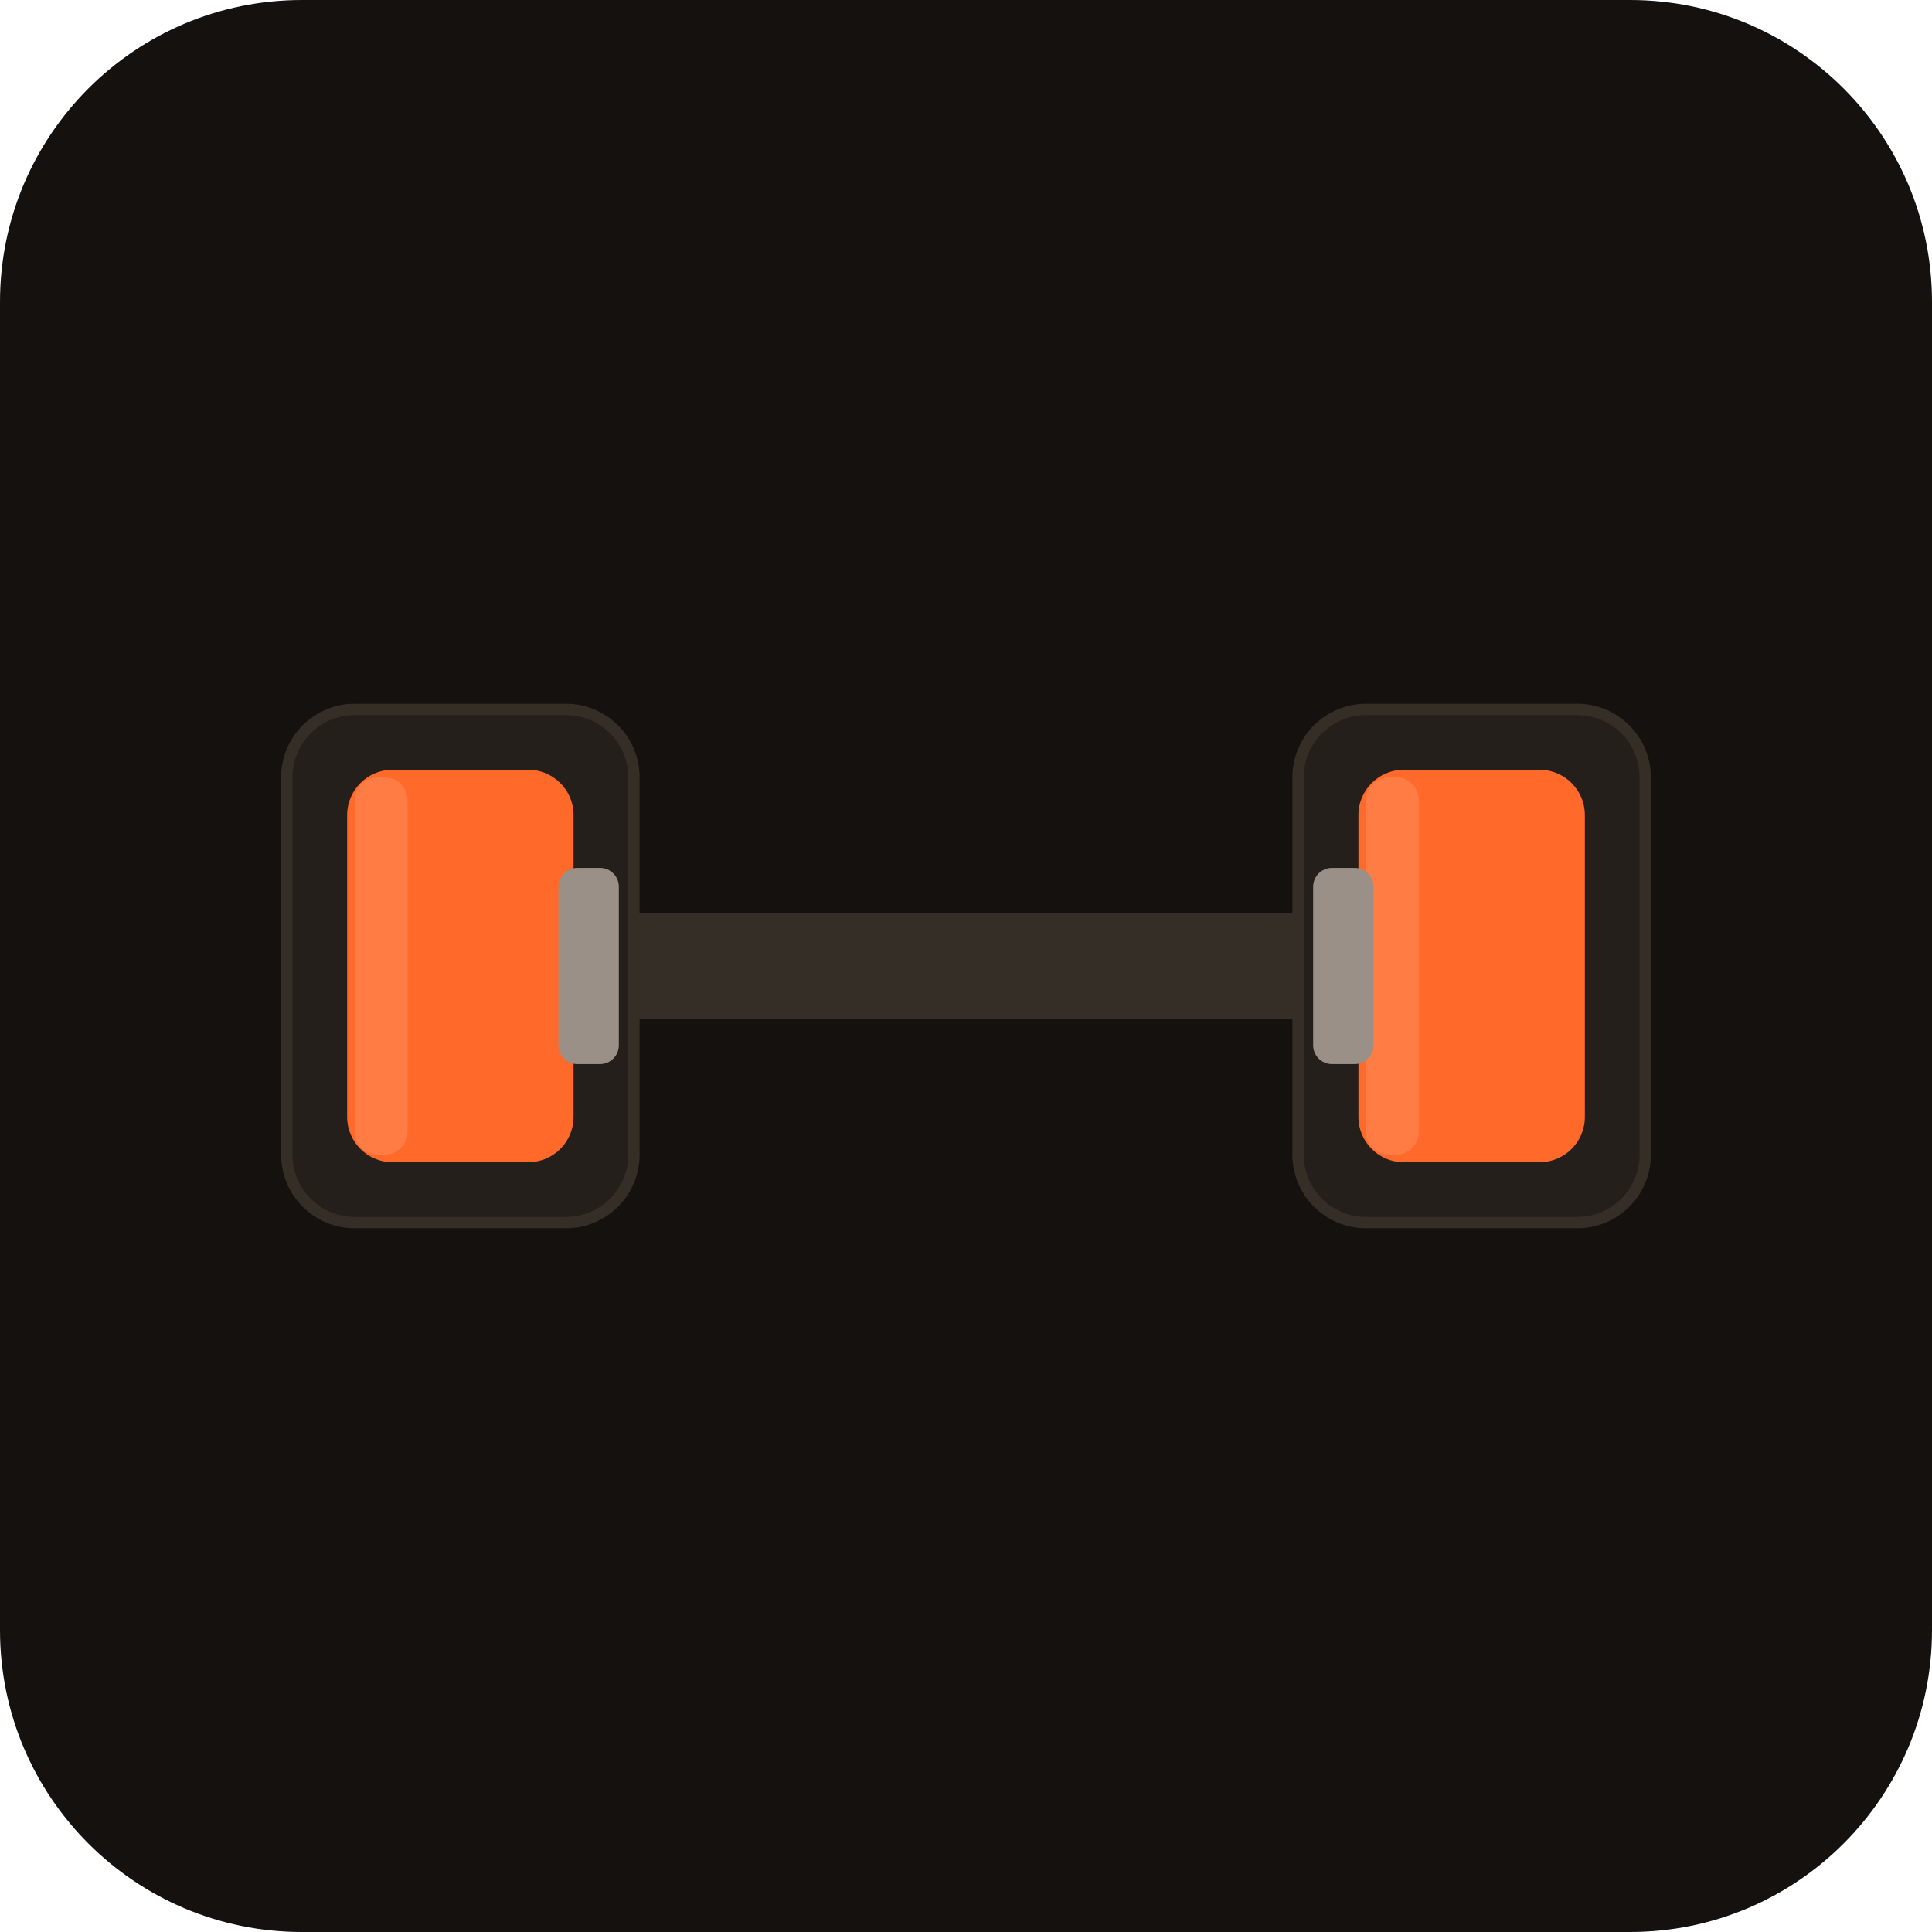
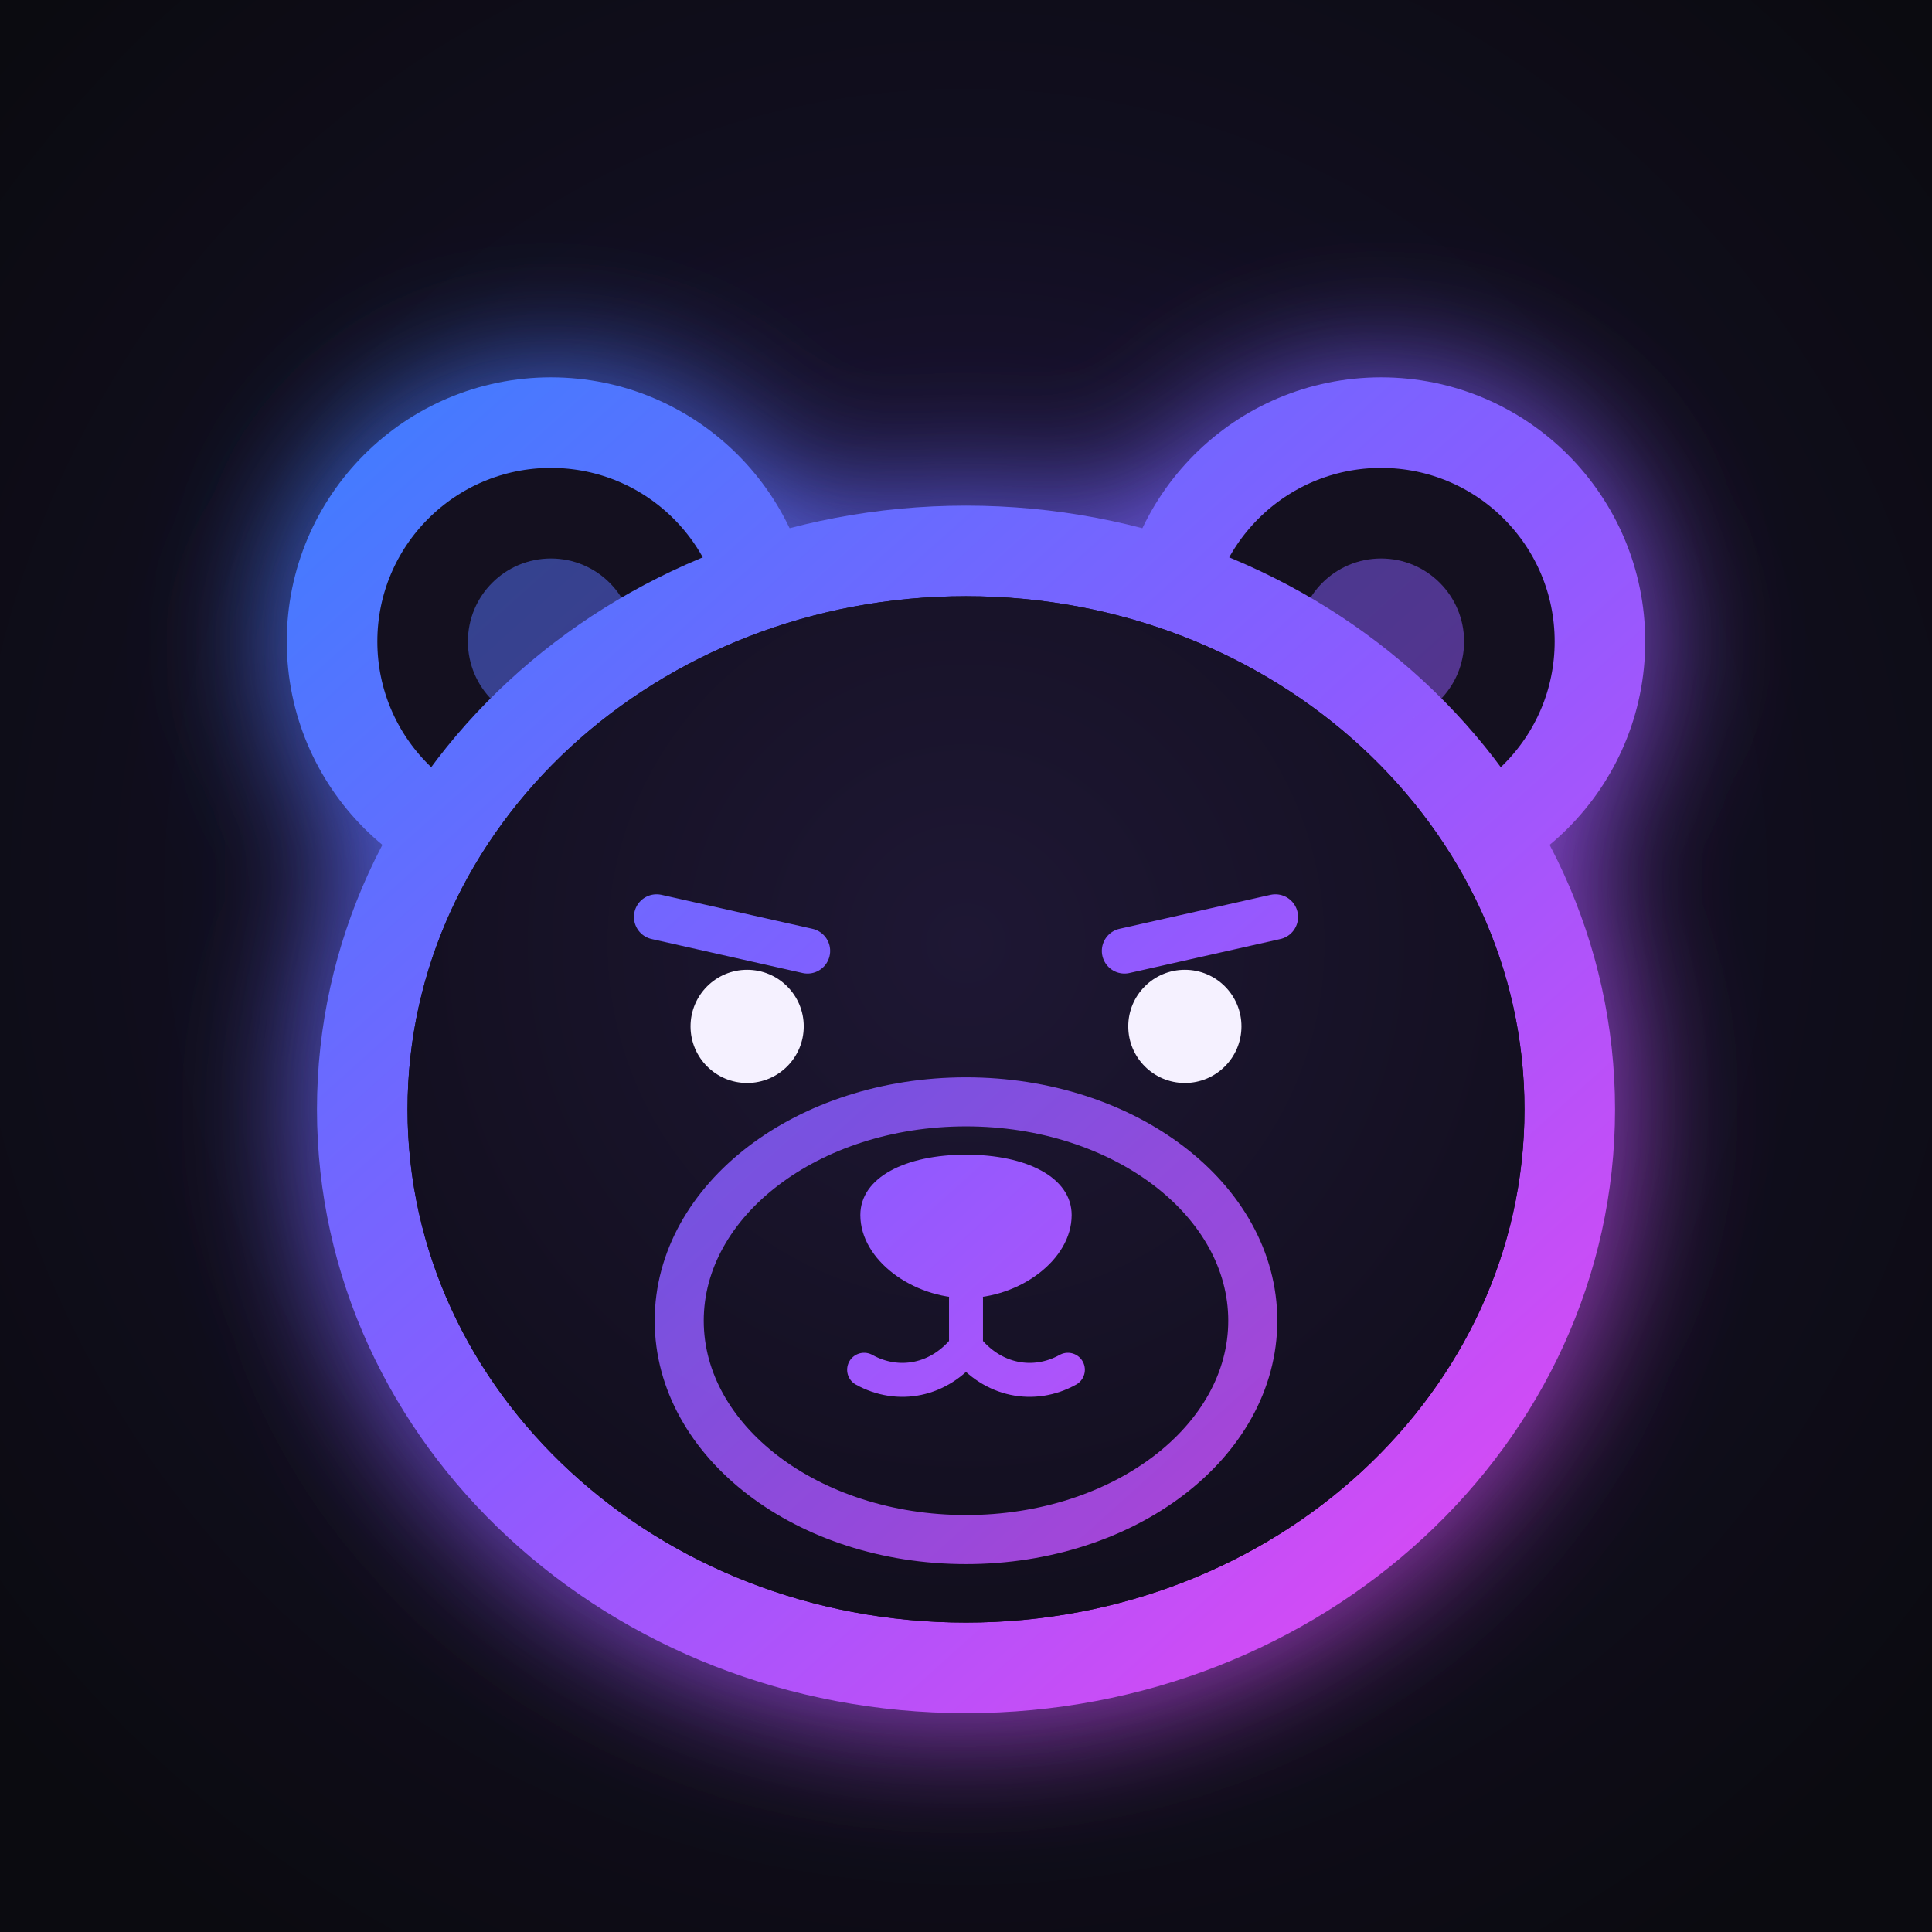
<svg xmlns="http://www.w3.org/2000/svg" viewBox="0 0 512 512">
-   <rect width="512" height="512" fill="#14110F" rx="80" />
-   <rect x="160" y="242" width="192" height="28" rx="8" fill="#352E27" />
-   <rect x="76" y="188" width="92" height="136" rx="18" fill="#251F1B" stroke="#352E27" stroke-width="3" />
-   <rect x="92" y="204" width="60" height="104" rx="12" fill="#FF6A2B" />
-   <rect x="94" y="206" width="14" height="100" rx="6" fill="rgba(255,255,255,.12)" />
-   <rect x="148" y="230" width="16" height="52" rx="5" fill="#9A9087" />
-   <rect x="344" y="188" width="92" height="136" rx="18" fill="#251F1B" stroke="#352E27" stroke-width="3" />
-   <rect x="360" y="204" width="60" height="104" rx="12" fill="#FF6A2B" />
-   <rect x="362" y="206" width="14" height="100" rx="6" fill="rgba(255,255,255,.12)" />
-   <rect x="348" y="230" width="16" height="52" rx="5" fill="#9A9087" />
+   <defs>
+     <linearGradient id="g" x1="96" y1="96" x2="416" y2="452" gradientUnits="userSpaceOnUse">
+       <stop offset="0" stop-color="#3F7DFF" />
+       <stop offset=".5" stop-color="#8C5BFF" />
+       <stop offset="1" stop-color="#E846F2" />
+     </linearGradient>
+     <radialGradient id="bg" cx="256" cy="236" r="340" gradientUnits="userSpaceOnUse">
+       <stop offset="0" stop-color="#241848" />
+       <stop offset=".55" stop-color="#110E1F" />
+       <stop offset="1" stop-color="#0B0B10" />
+     </radialGradient>
+     <radialGradient id="face" cx="256" cy="250" r="190" gradientUnits="userSpaceOnUse">
+       <stop offset="0" stop-color="#1E1734" />
+       <stop offset="1" stop-color="#110E1C" />
+     </radialGradient>
+     <filter id="glow" x="-25%" y="-25%" width="150%" height="150%">
+       <feGaussianBlur stdDeviation="18" />
+     </filter>
+     <g id="head" stroke="url(#g)" stroke-width="24" stroke-linejoin="round">
+       <circle cx="146" cy="170" r="58" fill="#14101F" />
+       <circle cx="366" cy="170" r="58" fill="#14101F" />
+       <ellipse cx="256" cy="294" rx="160" ry="148" fill="#14101F" />
+     </g>
+   </defs>
+   <rect width="512" height="512" fill="url(#bg)" />
+   <use href="#head" filter="url(#glow)" />
+   <use href="#head" />
+   <circle cx="146" cy="170" r="22" fill="url(#g)" opacity=".5" />
+   <circle cx="366" cy="170" r="22" fill="url(#g)" opacity=".5" />
+   <ellipse cx="256" cy="294" rx="148" ry="136" fill="url(#face)" />
+   <ellipse cx="256" cy="350" rx="76" ry="58" fill="none" stroke="url(#g)" stroke-width="13" opacity=".85" />
+   <path d="M228 322c0-10 12-16 28-16s28 6 28 16c0 12-14 22-28 22s-28-10-28-22z" fill="url(#g)" />
+   <path d="M256 344v13M256 357c-7 9-18 11-27 6M256 357c7 9 18 11 27 6" fill="none" stroke="url(#g)" stroke-width="9" stroke-linecap="round" />
+   <circle cx="198" cy="272" r="15" fill="#F5F1FF" />
+   <circle cx="314" cy="272" r="15" fill="#F5F1FF" />
+   <path d="M174 243l40 9M338 243l-40 9" fill="none" stroke="url(#g)" stroke-width="12" stroke-linecap="round" />
</svg>
